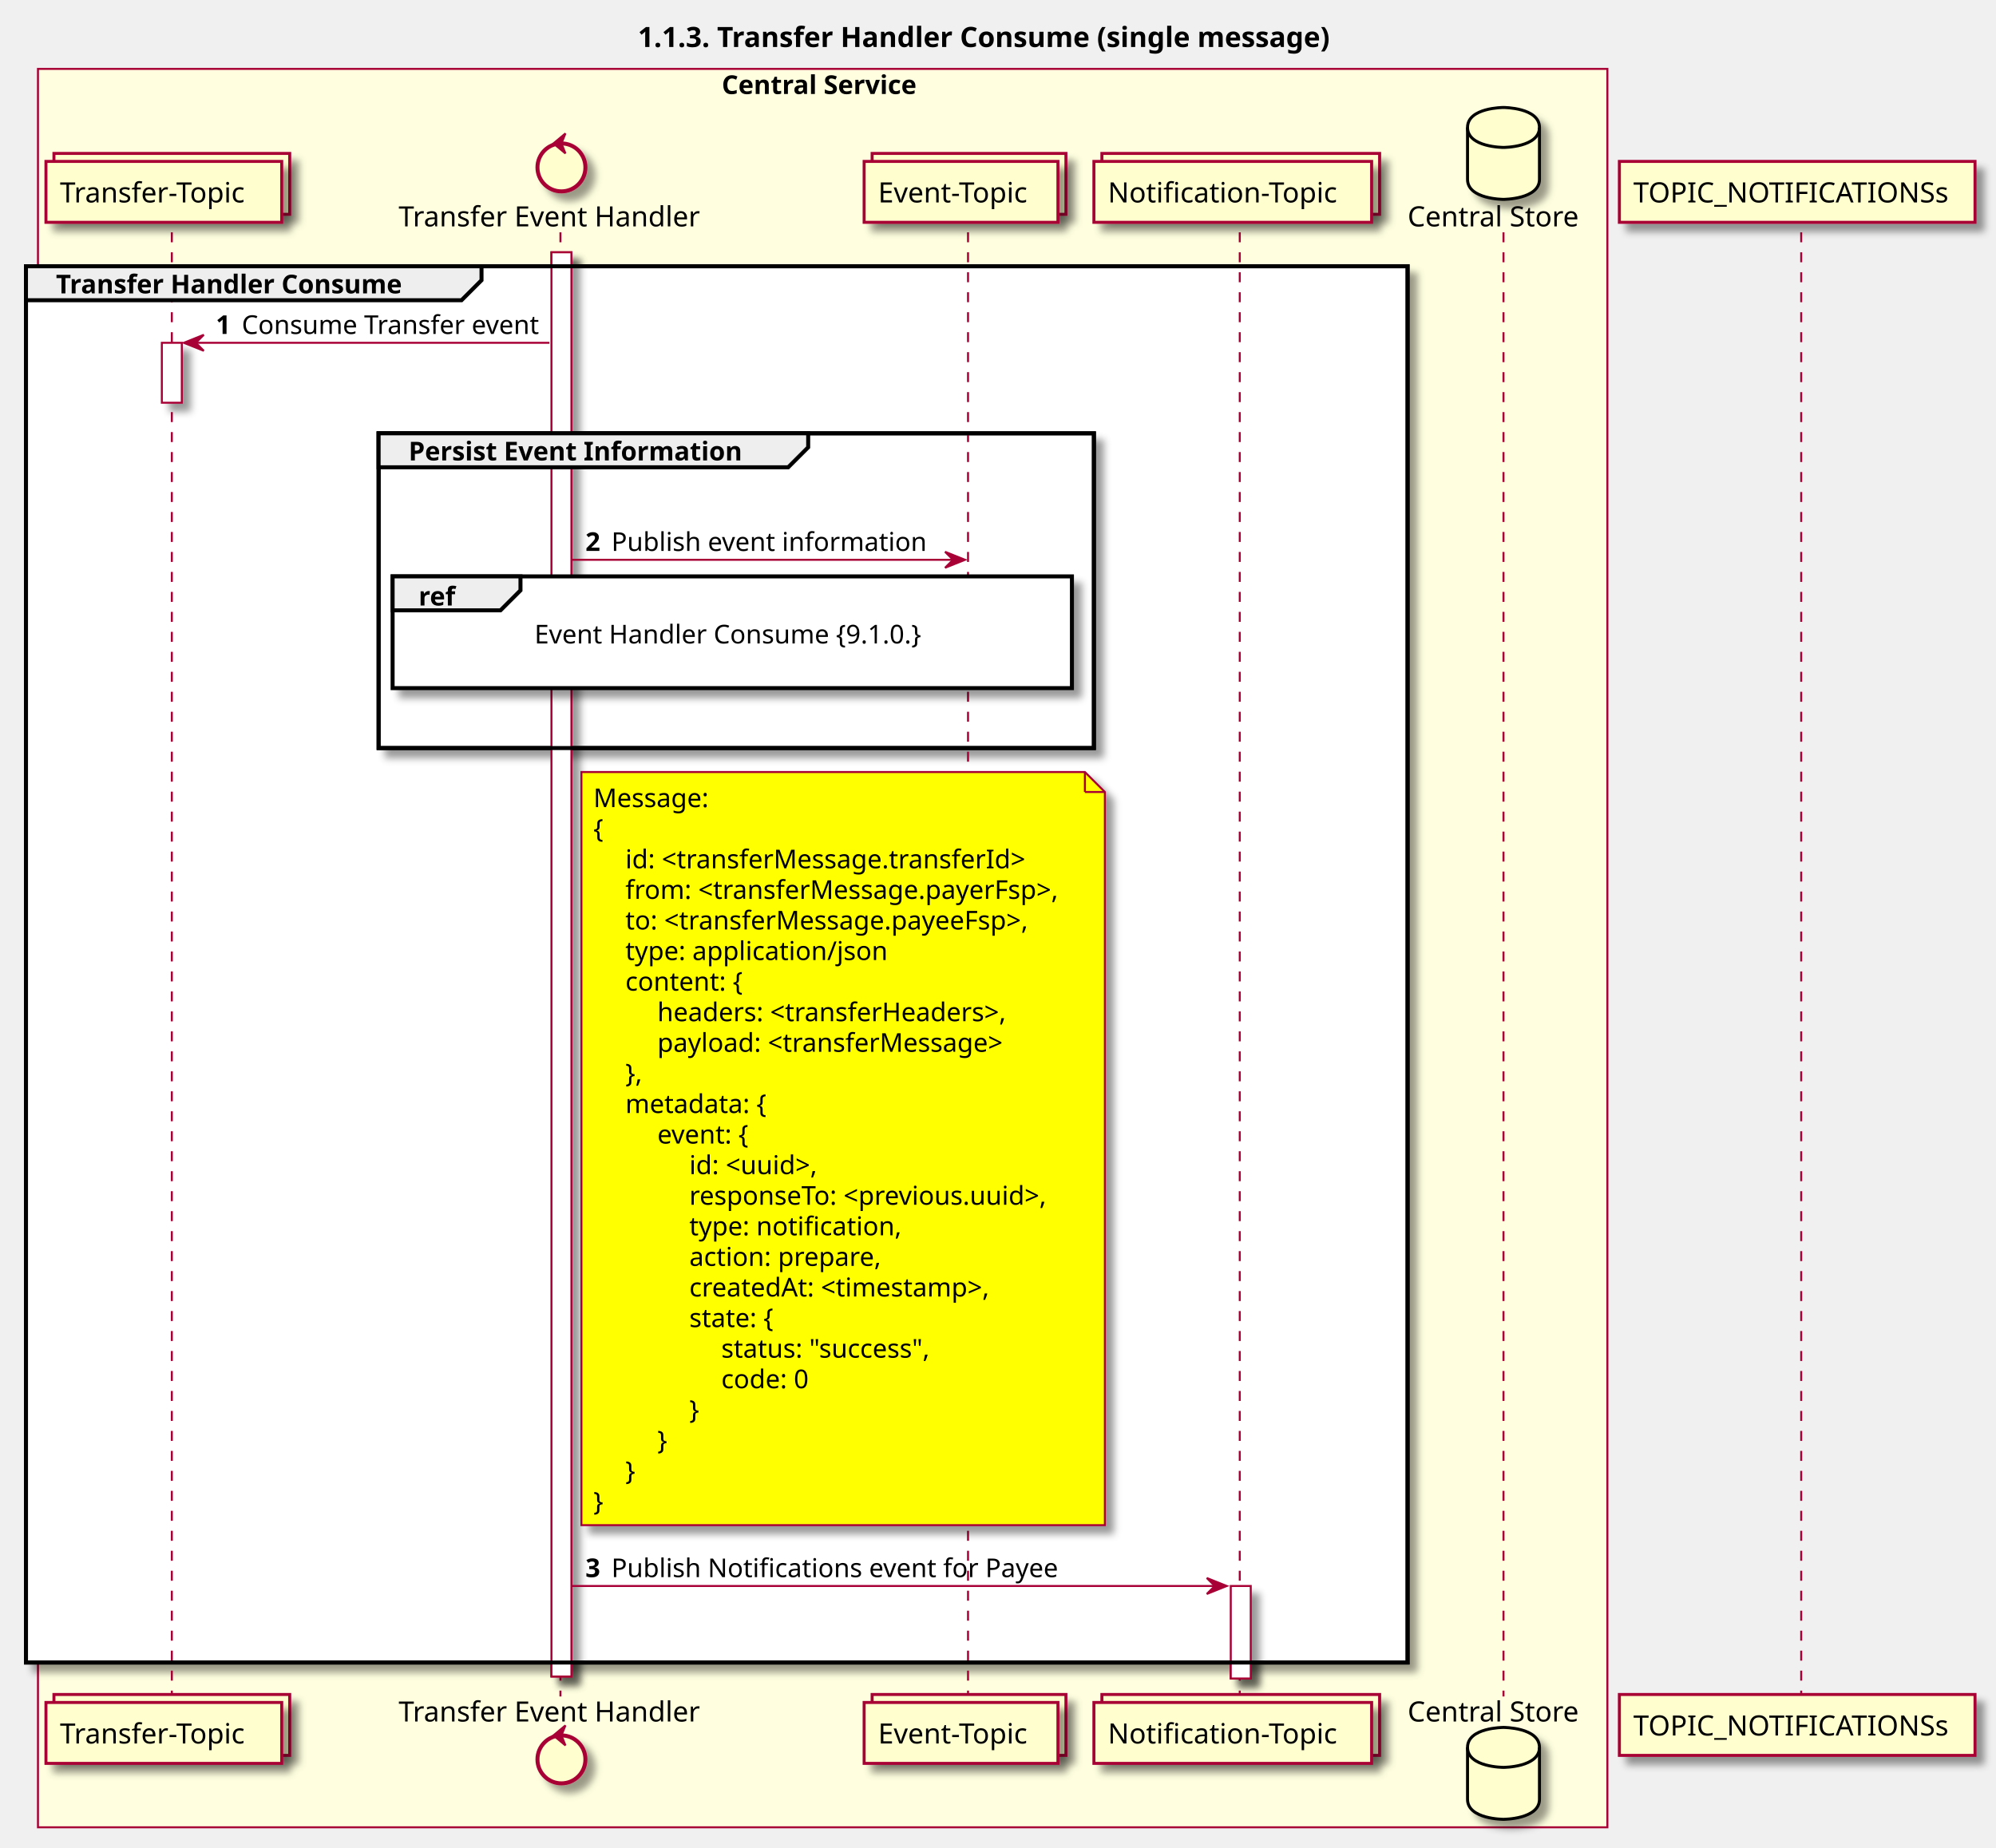
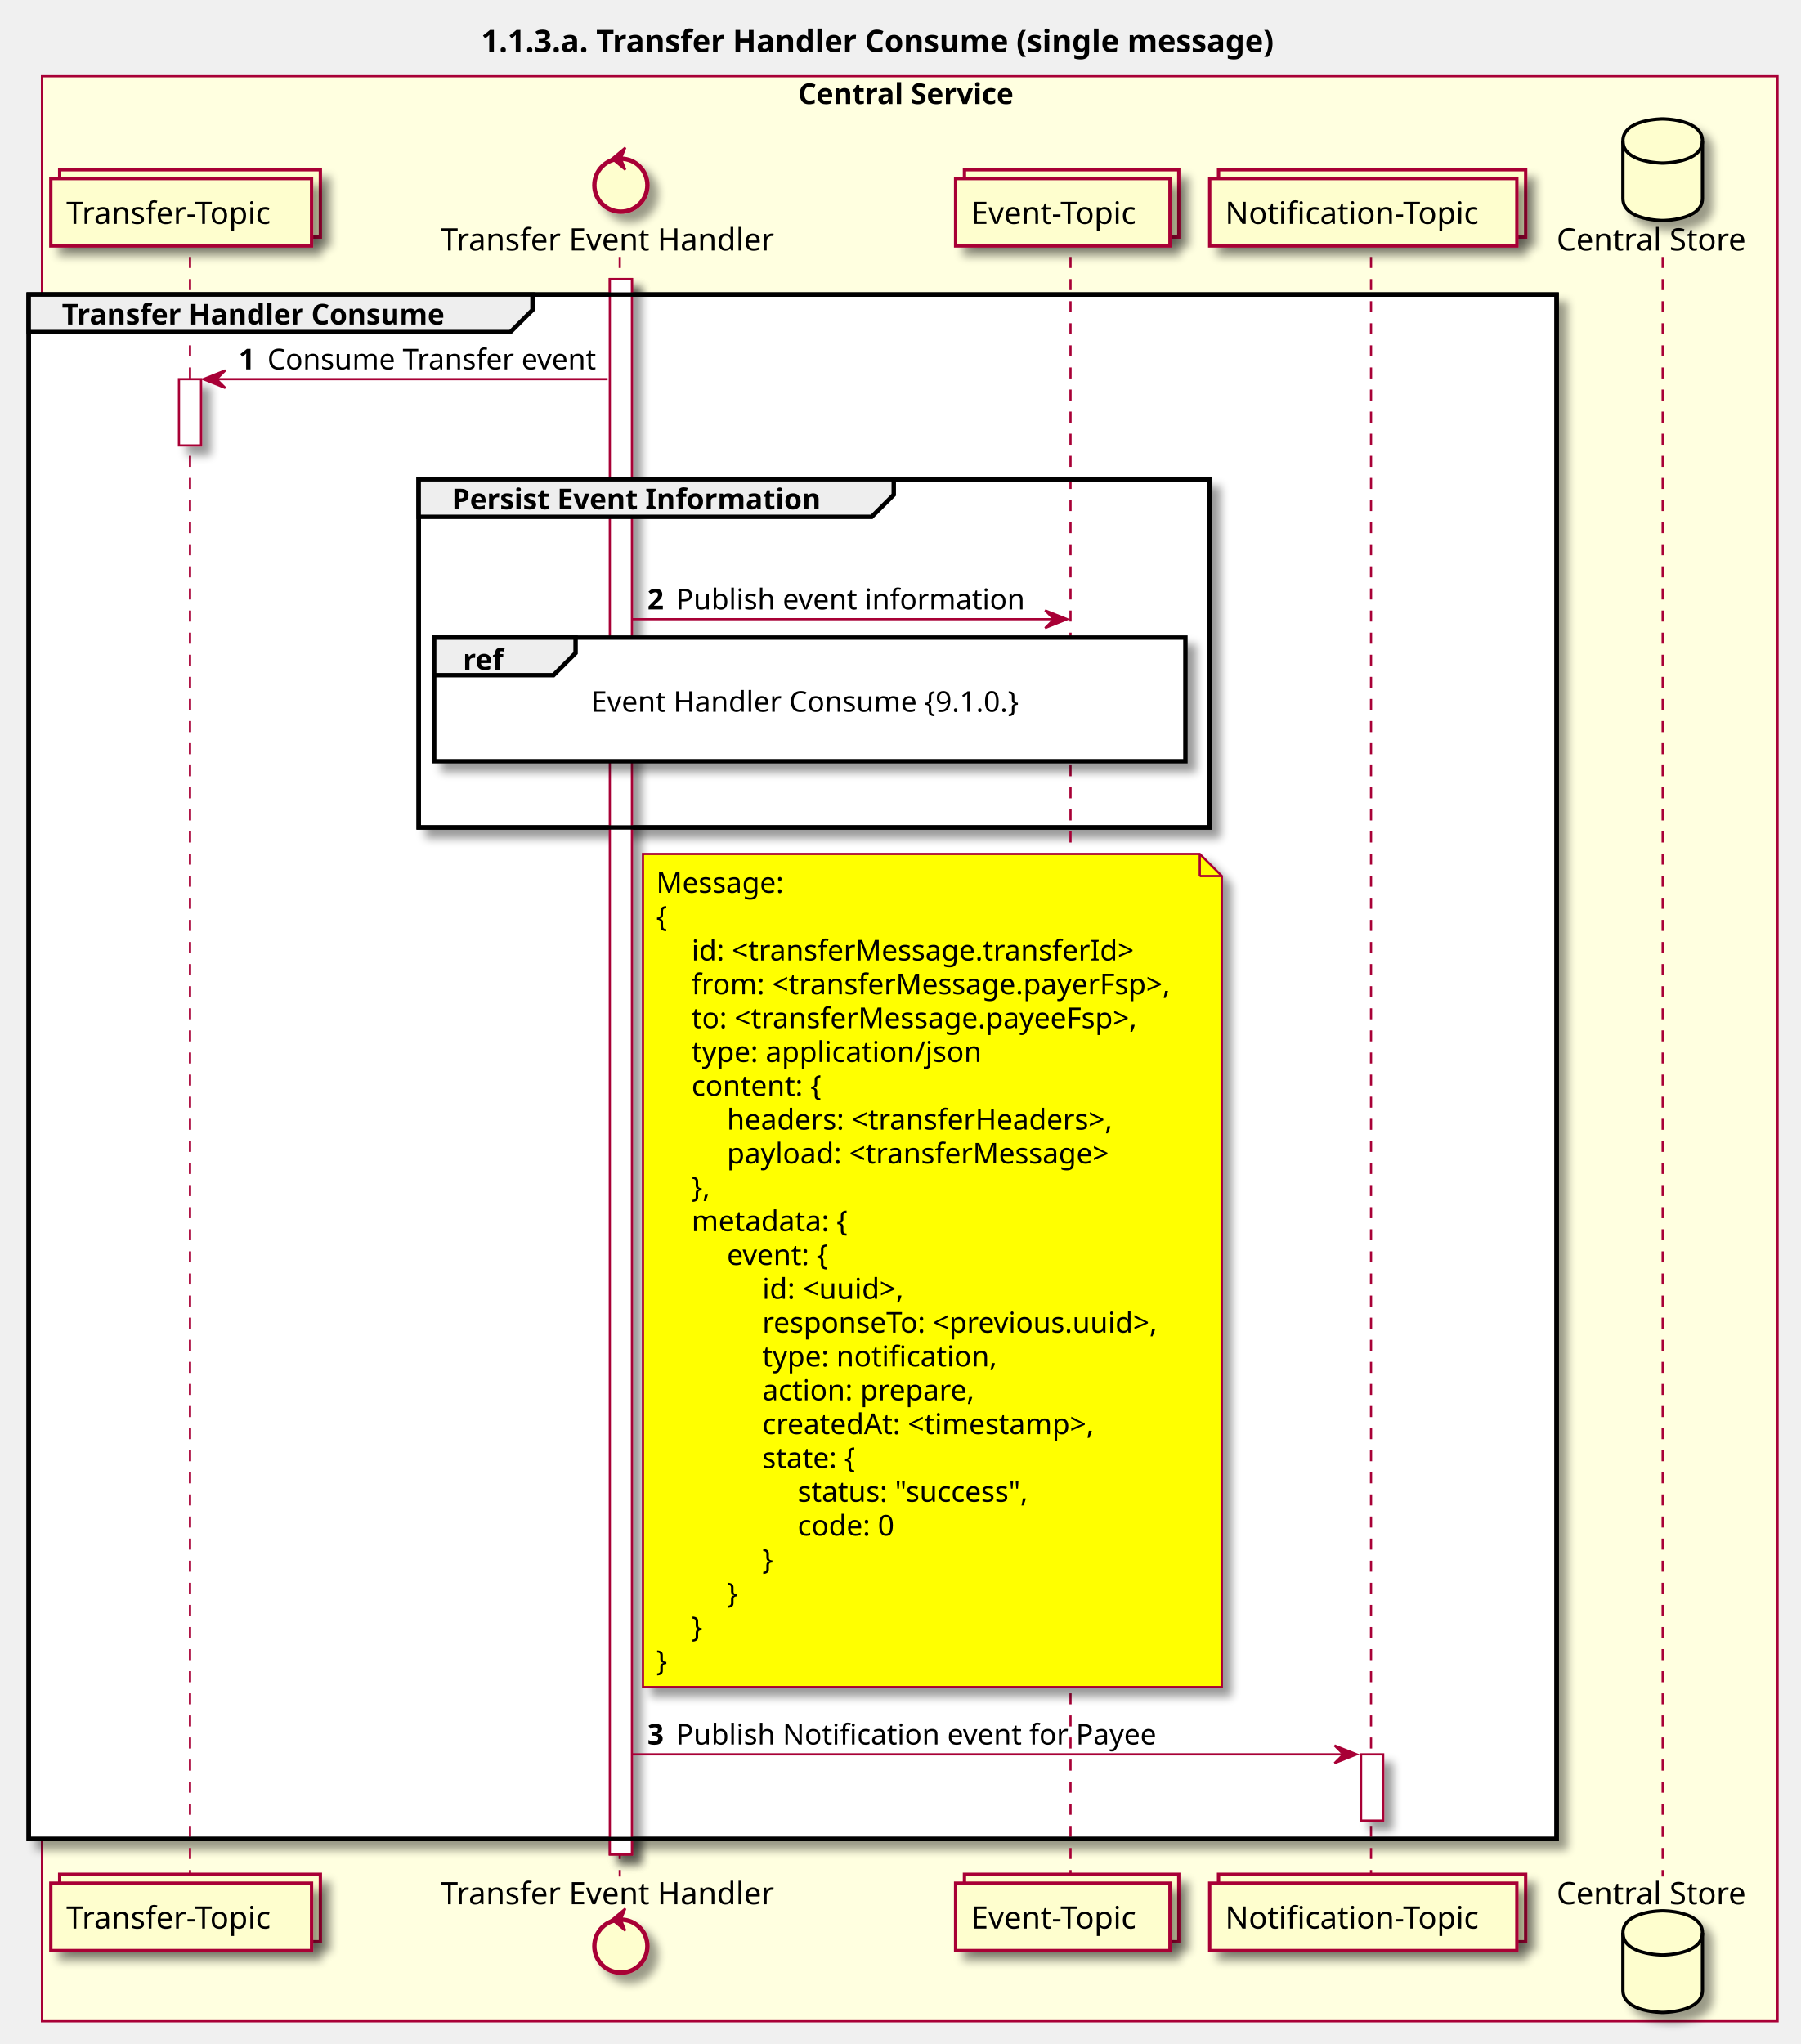
- <svg xmlns="http://www.w3.org/2000/svg" contentScriptType="application/ecmascript" contentStyleType="text/css" height="925px" preserveAspectRatio="none" style="width:999px;height:925px;" version="1.1" viewBox="0 0 999 925" width="999px" zoomAndPan="magnify">
+ <svg xmlns="http://www.w3.org/2000/svg" contentScriptType="application/ecmascript" contentStyleType="text/css" height="925px" preserveAspectRatio="none" style="width:815px;height:925px;" version="1.1" viewBox="0 0 815 925" width="815px" zoomAndPan="magnify">
  <defs>
-     <filter height="300%" id="f1d1gi3t0k5o3a" width="300%" x="-1" y="-1">
+     <filter height="300%" id="fm7a4cd2v4wvk" width="300%" x="-1" y="-1">
      <feGaussianBlur result="blurOut" stdDeviation="2.0" />
      <feColorMatrix in="blurOut" result="blurOut2" type="matrix" values="0 0 0 0 0 0 0 0 0 0 0 0 0 0 0 0 0 0 .4 0" />
      <feOffset dx="4.0" dy="4.0" in="blurOut2" result="blurOut3" />
      <feBlend in="SourceGraphic" in2="blurOut3" mode="normal" />
    </filter>
  </defs>
  <g>
-     <text fill="#000000" font-family="sans-serif" font-size="14" font-weight="bold" lengthAdjust="spacingAndGlyphs" textLength="362" x="319.25" y="23.535">1.1.3. Transfer Handler Consume (single message)</text>
+     <text fill="#000000" font-family="sans-serif" font-size="14" font-weight="bold" lengthAdjust="spacingAndGlyphs" textLength="373" x="217.75" y="23.535">1.1.3.a. Transfer Handler Consume (single message)</text>
    <rect fill="#FFFFE0" height="880.225" style="stroke: #A80036; stroke-width: 1.0;" width="785.5" x="19" y="34.488" />
    <text fill="#000000" font-family="sans-serif" font-size="13" font-weight="bold" lengthAdjust="spacingAndGlyphs" textLength="101" x="361.25" y="47.057">Central Service</text>
-     <rect fill="#FFFFFF" filter="url(#f1d1gi3t0k5o3a)" height="30" style="stroke: #A80036; stroke-width: 1.0;" width="10" x="81" y="171.598" />
-     <rect fill="#FFFFFF" filter="url(#f1d1gi3t0k5o3a)" height="712.938" style="stroke: #A80036; stroke-width: 1.0;" width="10" x="276" y="126.287" />
-     <rect fill="#FFFFFF" filter="url(#f1d1gi3t0k5o3a)" height="46.31" style="stroke: #A80036; stroke-width: 1.0;" width="10" x="616" y="793.914" />
-     <rect fill="#FFFFFF" filter="url(#f1d1gi3t0k5o3a)" height="698.938" style="stroke: #000000; stroke-width: 2.0;" width="691.5" x="13" y="133.287" />
-     <rect fill="#FFFFFF" filter="url(#f1d1gi3t0k5o3a)" height="157.553" style="stroke: #000000; stroke-width: 2.0;" width="358" x="189.5" y="216.908" />
+     <rect fill="#FFFFFF" filter="url(#fm7a4cd2v4wvk)" height="30" style="stroke: #A80036; stroke-width: 1.0;" width="10" x="81" y="171.598" />
+     <rect fill="#FFFFFF" filter="url(#fm7a4cd2v4wvk)" height="712.938" style="stroke: #A80036; stroke-width: 1.0;" width="10" x="276" y="126.287" />
+     <rect fill="#FFFFFF" filter="url(#fm7a4cd2v4wvk)" height="30" style="stroke: #A80036; stroke-width: 1.0;" width="10" x="616" y="793.914" />
+     <rect fill="#FFFFFF" filter="url(#fm7a4cd2v4wvk)" height="698.938" style="stroke: #000000; stroke-width: 2.0;" width="691.5" x="13" y="133.287" />
+     <rect fill="#FFFFFF" filter="url(#fm7a4cd2v4wvk)" height="157.553" style="stroke: #000000; stroke-width: 2.0;" width="358" x="189.5" y="216.908" />
    <line style="stroke: #A80036; stroke-width: 1.0; stroke-dasharray: 5.0,5.0;" x1="86" x2="86" y1="116.287" y2="849.225" />
    <line style="stroke: #A80036; stroke-width: 1.0; stroke-dasharray: 5.0,5.0;" x1="280.5" x2="280.5" y1="116.287" y2="849.225" />
    <line style="stroke: #A80036; stroke-width: 1.0; stroke-dasharray: 5.0,5.0;" x1="484.5" x2="484.5" y1="116.287" y2="849.225" />
    <line style="stroke: #A80036; stroke-width: 1.0; stroke-dasharray: 5.0,5.0;" x1="620.5" x2="620.5" y1="116.287" y2="849.225" />
    <line style="stroke: #A80036; stroke-width: 1.0; stroke-dasharray: 5.0,5.0;" x1="752.5" x2="752.5" y1="116.287" y2="849.225" />
-     <line style="stroke: #A80036; stroke-width: 1.0; stroke-dasharray: 5.0,5.0;" x1="901.5" x2="901.5" y1="116.287" y2="849.225" />
-     <rect fill="#FEFECE" filter="url(#f1d1gi3t0k5o3a)" height="30.488" style="stroke: #A80036; stroke-width: 1.5;" width="118" x="27" y="76.799" />
-     <rect fill="#FEFECE" filter="url(#f1d1gi3t0k5o3a)" height="30.488" style="stroke: #A80036; stroke-width: 1.5;" width="118" x="23" y="80.799" />
+     <rect fill="#FEFECE" filter="url(#fm7a4cd2v4wvk)" height="30.488" style="stroke: #A80036; stroke-width: 1.5;" width="118" x="27" y="76.799" />
+     <rect fill="#FEFECE" filter="url(#fm7a4cd2v4wvk)" height="30.488" style="stroke: #A80036; stroke-width: 1.5;" width="118" x="23" y="80.799" />
    <text fill="#000000" font-family="sans-serif" font-size="14" lengthAdjust="spacingAndGlyphs" textLength="104" x="30" y="101.334">Transfer-Topic</text>
-     <rect fill="#FEFECE" filter="url(#f1d1gi3t0k5o3a)" height="30.488" style="stroke: #A80036; stroke-width: 1.5;" width="118" x="27" y="848.225" />
-     <rect fill="#FEFECE" filter="url(#f1d1gi3t0k5o3a)" height="30.488" style="stroke: #A80036; stroke-width: 1.5;" width="118" x="23" y="852.225" />
+     <rect fill="#FEFECE" filter="url(#fm7a4cd2v4wvk)" height="30.488" style="stroke: #A80036; stroke-width: 1.5;" width="118" x="27" y="848.225" />
+     <rect fill="#FEFECE" filter="url(#fm7a4cd2v4wvk)" height="30.488" style="stroke: #A80036; stroke-width: 1.5;" width="118" x="23" y="852.225" />
    <text fill="#000000" font-family="sans-serif" font-size="14" lengthAdjust="spacingAndGlyphs" textLength="104" x="30" y="872.76">Transfer-Topic</text>
    <text fill="#000000" font-family="sans-serif" font-size="14" lengthAdjust="spacingAndGlyphs" textLength="157" x="199.5" y="113.334">Transfer Event Handler</text>
-     <ellipse cx="281" cy="83.799" fill="#FEFECE" filter="url(#f1d1gi3t0k5o3a)" rx="12" ry="12" style="stroke: #A80036; stroke-width: 2.0;" />
+     <ellipse cx="281" cy="83.799" fill="#FEFECE" filter="url(#fm7a4cd2v4wvk)" rx="12" ry="12" style="stroke: #A80036; stroke-width: 2.0;" />
    <polygon fill="#A80036" points="277,71.799,283,66.799,281,71.799,283,76.799,277,71.799" style="stroke: #A80036; stroke-width: 1.0;" />
    <text fill="#000000" font-family="sans-serif" font-size="14" lengthAdjust="spacingAndGlyphs" textLength="157" x="199.5" y="861.76">Transfer Event Handler</text>
-     <ellipse cx="281" cy="880.713" fill="#FEFECE" filter="url(#f1d1gi3t0k5o3a)" rx="12" ry="12" style="stroke: #A80036; stroke-width: 2.0;" />
+     <ellipse cx="281" cy="880.713" fill="#FEFECE" filter="url(#fm7a4cd2v4wvk)" rx="12" ry="12" style="stroke: #A80036; stroke-width: 2.0;" />
    <polygon fill="#A80036" points="277,868.713,283,863.713,281,868.713,283,873.713,277,868.713" style="stroke: #A80036; stroke-width: 1.0;" />
-     <rect fill="#FEFECE" filter="url(#f1d1gi3t0k5o3a)" height="30.488" style="stroke: #A80036; stroke-width: 1.5;" width="97" x="436.5" y="76.799" />
-     <rect fill="#FEFECE" filter="url(#f1d1gi3t0k5o3a)" height="30.488" style="stroke: #A80036; stroke-width: 1.5;" width="97" x="432.5" y="80.799" />
+     <rect fill="#FEFECE" filter="url(#fm7a4cd2v4wvk)" height="30.488" style="stroke: #A80036; stroke-width: 1.5;" width="97" x="436.5" y="76.799" />
+     <rect fill="#FEFECE" filter="url(#fm7a4cd2v4wvk)" height="30.488" style="stroke: #A80036; stroke-width: 1.5;" width="97" x="432.5" y="80.799" />
    <text fill="#000000" font-family="sans-serif" font-size="14" lengthAdjust="spacingAndGlyphs" textLength="83" x="439.5" y="101.334">Event-Topic</text>
-     <rect fill="#FEFECE" filter="url(#f1d1gi3t0k5o3a)" height="30.488" style="stroke: #A80036; stroke-width: 1.5;" width="97" x="436.5" y="848.225" />
-     <rect fill="#FEFECE" filter="url(#f1d1gi3t0k5o3a)" height="30.488" style="stroke: #A80036; stroke-width: 1.5;" width="97" x="432.5" y="852.225" />
+     <rect fill="#FEFECE" filter="url(#fm7a4cd2v4wvk)" height="30.488" style="stroke: #A80036; stroke-width: 1.5;" width="97" x="436.5" y="848.225" />
+     <rect fill="#FEFECE" filter="url(#fm7a4cd2v4wvk)" height="30.488" style="stroke: #A80036; stroke-width: 1.5;" width="97" x="432.5" y="852.225" />
    <text fill="#000000" font-family="sans-serif" font-size="14" lengthAdjust="spacingAndGlyphs" textLength="83" x="439.5" y="872.76">Event-Topic</text>
-     <rect fill="#FEFECE" filter="url(#f1d1gi3t0k5o3a)" height="30.488" style="stroke: #A80036; stroke-width: 1.5;" width="139" x="551.5" y="76.799" />
-     <rect fill="#FEFECE" filter="url(#f1d1gi3t0k5o3a)" height="30.488" style="stroke: #A80036; stroke-width: 1.5;" width="139" x="547.5" y="80.799" />
+     <rect fill="#FEFECE" filter="url(#fm7a4cd2v4wvk)" height="30.488" style="stroke: #A80036; stroke-width: 1.5;" width="139" x="551.5" y="76.799" />
+     <rect fill="#FEFECE" filter="url(#fm7a4cd2v4wvk)" height="30.488" style="stroke: #A80036; stroke-width: 1.5;" width="139" x="547.5" y="80.799" />
    <text fill="#000000" font-family="sans-serif" font-size="14" lengthAdjust="spacingAndGlyphs" textLength="125" x="554.5" y="101.334">Notification-Topic</text>
-     <rect fill="#FEFECE" filter="url(#f1d1gi3t0k5o3a)" height="30.488" style="stroke: #A80036; stroke-width: 1.5;" width="139" x="551.5" y="848.225" />
-     <rect fill="#FEFECE" filter="url(#f1d1gi3t0k5o3a)" height="30.488" style="stroke: #A80036; stroke-width: 1.5;" width="139" x="547.5" y="852.225" />
+     <rect fill="#FEFECE" filter="url(#fm7a4cd2v4wvk)" height="30.488" style="stroke: #A80036; stroke-width: 1.5;" width="139" x="551.5" y="848.225" />
+     <rect fill="#FEFECE" filter="url(#fm7a4cd2v4wvk)" height="30.488" style="stroke: #A80036; stroke-width: 1.5;" width="139" x="547.5" y="852.225" />
    <text fill="#000000" font-family="sans-serif" font-size="14" lengthAdjust="spacingAndGlyphs" textLength="125" x="554.5" y="872.76">Notification-Topic</text>
    <text fill="#000000" font-family="sans-serif" font-size="14" lengthAdjust="spacingAndGlyphs" textLength="90" x="704.5" y="113.334">Central Store</text>
-     <path d="M734.5,63.799 C734.5,53.799 752.5,53.799 752.5,53.799 C752.5,53.799 770.5,53.799 770.5,63.799 L770.5,89.799 C770.5,99.799 752.5,99.799 752.5,99.799 C752.5,99.799 734.5,99.799 734.5,89.799 L734.5,63.799 " fill="#FEFECE" filter="url(#f1d1gi3t0k5o3a)" style="stroke: #000000; stroke-width: 1.5;" />
+     <path d="M734.5,63.799 C734.5,53.799 752.5,53.799 752.5,53.799 C752.5,53.799 770.5,53.799 770.5,63.799 L770.5,89.799 C770.5,99.799 752.5,99.799 752.5,99.799 C752.5,99.799 734.5,99.799 734.5,89.799 L734.5,63.799 " fill="#FEFECE" filter="url(#fm7a4cd2v4wvk)" style="stroke: #000000; stroke-width: 1.5;" />
    <path d="M734.5,63.799 C734.5,73.799 752.5,73.799 752.5,73.799 C752.5,73.799 770.5,73.799 770.5,63.799 " fill="none" style="stroke: #000000; stroke-width: 1.5;" />
    <text fill="#000000" font-family="sans-serif" font-size="14" lengthAdjust="spacingAndGlyphs" textLength="90" x="704.5" y="861.76">Central Store</text>
-     <path d="M734.5,874.713 C734.5,864.713 752.5,864.713 752.5,864.713 C752.5,864.713 770.5,864.713 770.5,874.713 L770.5,900.713 C770.5,910.713 752.5,910.713 752.5,910.713 C752.5,910.713 734.5,910.713 734.5,900.713 L734.5,874.713 " fill="#FEFECE" filter="url(#f1d1gi3t0k5o3a)" style="stroke: #000000; stroke-width: 1.5;" />
+     <path d="M734.5,874.713 C734.5,864.713 752.5,864.713 752.5,864.713 C752.5,864.713 770.5,864.713 770.5,874.713 L770.5,900.713 C770.5,910.713 752.5,910.713 752.5,910.713 C752.5,910.713 734.5,910.713 734.5,900.713 L734.5,874.713 " fill="#FEFECE" filter="url(#fm7a4cd2v4wvk)" style="stroke: #000000; stroke-width: 1.5;" />
    <path d="M734.5,874.713 C734.5,884.713 752.5,884.713 752.5,884.713 C752.5,884.713 770.5,884.713 770.5,874.713 " fill="none" style="stroke: #000000; stroke-width: 1.5;" />
-     <rect fill="#FEFECE" filter="url(#f1d1gi3t0k5o3a)" height="30.488" style="stroke: #A80036; stroke-width: 1.5;" width="178" x="810.5" y="80.799" />
-     <text fill="#000000" font-family="sans-serif" font-size="14" lengthAdjust="spacingAndGlyphs" textLength="164" x="817.5" y="101.334">TOPIC_NOTIFICATIONSs</text>
-     <rect fill="#FEFECE" filter="url(#f1d1gi3t0k5o3a)" height="30.488" style="stroke: #A80036; stroke-width: 1.5;" width="178" x="810.5" y="848.225" />
-     <text fill="#000000" font-family="sans-serif" font-size="14" lengthAdjust="spacingAndGlyphs" textLength="164" x="817.5" y="868.76">TOPIC_NOTIFICATIONSs</text>
-     <rect fill="#FFFFFF" filter="url(#f1d1gi3t0k5o3a)" height="30" style="stroke: #A80036; stroke-width: 1.0;" width="10" x="81" y="171.598" />
-     <rect fill="#FFFFFF" filter="url(#f1d1gi3t0k5o3a)" height="712.938" style="stroke: #A80036; stroke-width: 1.0;" width="10" x="276" y="126.287" />
-     <rect fill="#FFFFFF" filter="url(#f1d1gi3t0k5o3a)" height="46.31" style="stroke: #A80036; stroke-width: 1.0;" width="10" x="616" y="793.914" />
+     <rect fill="#FFFFFF" filter="url(#fm7a4cd2v4wvk)" height="30" style="stroke: #A80036; stroke-width: 1.0;" width="10" x="81" y="171.598" />
+     <rect fill="#FFFFFF" filter="url(#fm7a4cd2v4wvk)" height="712.938" style="stroke: #A80036; stroke-width: 1.0;" width="10" x="276" y="126.287" />
+     <rect fill="#FFFFFF" filter="url(#fm7a4cd2v4wvk)" height="30" style="stroke: #A80036; stroke-width: 1.0;" width="10" x="616" y="793.914" />
    <rect fill="none" height="698.938" style="stroke: #000000; stroke-width: 2.0;" width="691.5" x="13" y="133.287" />
    <polygon fill="#EEEEEE" points="13,133.287,241,133.287,241,140.287,231,150.287,13,150.287,13,133.287" style="stroke: #000000; stroke-width: 2.0;" />
    <text fill="#000000" font-family="sans-serif" font-size="13" font-weight="bold" lengthAdjust="spacingAndGlyphs" textLength="183" x="28" y="146.856">Transfer Handler Consume</text>
    <polygon fill="#A80036" points="102,167.598,92,171.598,102,175.598,98,171.598" style="stroke: #A80036; stroke-width: 1.0;" />
    <line style="stroke: #A80036; stroke-width: 1.0;" x1="96" x2="275" y1="171.598" y2="171.598" />
    <text fill="#000000" font-family="sans-serif" font-size="13" font-weight="bold" lengthAdjust="spacingAndGlyphs" textLength="9" x="108" y="167.166">1</text>
    <text fill="#000000" font-family="sans-serif" font-size="13" lengthAdjust="spacingAndGlyphs" textLength="153" x="121" y="167.166">Consume Transfer event</text>
    <rect fill="none" height="157.553" style="stroke: #000000; stroke-width: 2.0;" width="358" x="189.5" y="216.908" />
    <polygon fill="#EEEEEE" points="189.5,216.908,404.5,216.908,404.5,223.908,394.5,233.908,189.5,233.908,189.5,216.908" style="stroke: #000000; stroke-width: 2.0;" />
    <text fill="#000000" font-family="sans-serif" font-size="13" font-weight="bold" lengthAdjust="spacingAndGlyphs" textLength="170" x="204.5" y="230.477">Persist Event Information</text>
    <polygon fill="#A80036" points="473,276.219,483,280.219,473,284.219,477,280.219" style="stroke: #A80036; stroke-width: 1.0;" />
    <line style="stroke: #A80036; stroke-width: 1.0;" x1="286" x2="479" y1="280.219" y2="280.219" />
    <text fill="#000000" font-family="sans-serif" font-size="13" font-weight="bold" lengthAdjust="spacingAndGlyphs" textLength="9" x="293" y="275.787">2</text>
    <text fill="#000000" font-family="sans-serif" font-size="13" lengthAdjust="spacingAndGlyphs" textLength="162" x="306" y="275.787">Publish event information</text>
-     <rect fill="#FFFFFF" filter="url(#f1d1gi3t0k5o3a)" height="55.932" style="stroke: #000000; stroke-width: 2.0;" width="340" x="196.5" y="288.529" />
+     <rect fill="#FFFFFF" filter="url(#fm7a4cd2v4wvk)" height="55.932" style="stroke: #000000; stroke-width: 2.0;" width="340" x="196.5" y="288.529" />
    <polygon fill="#EEEEEE" points="196.5,288.529,260.5,288.529,260.5,295.529,250.5,305.529,196.5,305.529,196.5,288.529" style="stroke: #000000; stroke-width: 2.0;" />
    <text fill="#000000" font-family="sans-serif" font-size="13" font-weight="bold" lengthAdjust="spacingAndGlyphs" textLength="19" x="209.5" y="303.098">ref</text>
    <text fill="#000000" font-family="sans-serif" font-size="13" lengthAdjust="spacingAndGlyphs" textLength="198" x="267.5" y="322.098">Event Handler Consume {9.1.0.}</text>
    <text fill="#000000" font-family="sans-serif" font-size="13" lengthAdjust="spacingAndGlyphs" textLength="0" x="271.5" y="337.408" />
-     <polygon fill="#FFFF00" filter="url(#f1d1gi3t0k5o3a)" points="291,386.461,291,763.461,553,763.461,553,396.461,543,386.461,291,386.461" style="stroke: #A80036; stroke-width: 1.0;" />
+     <polygon fill="#FFFF00" filter="url(#fm7a4cd2v4wvk)" points="291,386.461,291,763.461,553,763.461,553,396.461,543,386.461,291,386.461" style="stroke: #A80036; stroke-width: 1.0;" />
    <line style="stroke: #A80036; stroke-width: 1.0;" x1="543" x2="543" y1="386.461" y2="396.461" />
    <line style="stroke: #A80036; stroke-width: 1.0;" x1="553" x2="543" y1="396.461" y2="396.461" />
    <text fill="#000000" font-family="sans-serif" font-size="13" lengthAdjust="spacingAndGlyphs" textLength="58" x="297" y="404.029">Message:</text>
    <text fill="#000000" font-family="sans-serif" font-size="13" lengthAdjust="spacingAndGlyphs" textLength="4" x="297" y="419.34">{</text>
    <text fill="#000000" font-family="sans-serif" font-size="13" lengthAdjust="spacingAndGlyphs" textLength="208" x="313" y="434.65">id: &lt;transferMessage.transferId&gt;</text>
    <text fill="#000000" font-family="sans-serif" font-size="13" lengthAdjust="spacingAndGlyphs" textLength="225" x="313" y="449.961">from: &lt;transferMessage.payerFsp&gt;,</text>
    <text fill="#000000" font-family="sans-serif" font-size="13" lengthAdjust="spacingAndGlyphs" textLength="210" x="313" y="465.272">to: &lt;transferMessage.payeeFsp&gt;,</text>
    <text fill="#000000" font-family="sans-serif" font-size="13" lengthAdjust="spacingAndGlyphs" textLength="139" x="313" y="480.582">type: application/json</text>
    <text fill="#000000" font-family="sans-serif" font-size="13" lengthAdjust="spacingAndGlyphs" textLength="60" x="313" y="495.893">content: {</text>
    <text fill="#000000" font-family="sans-serif" font-size="13" lengthAdjust="spacingAndGlyphs" textLength="181" x="329" y="511.203">headers: &lt;transferHeaders&gt;,</text>
    <text fill="#000000" font-family="sans-serif" font-size="13" lengthAdjust="spacingAndGlyphs" textLength="180" x="329" y="526.514">payload: &lt;transferMessage&gt;</text>
    <text fill="#000000" font-family="sans-serif" font-size="13" lengthAdjust="spacingAndGlyphs" textLength="8" x="313" y="541.824">},</text>
    <text fill="#000000" font-family="sans-serif" font-size="13" lengthAdjust="spacingAndGlyphs" textLength="70" x="313" y="557.135">metadata: {</text>
    <text fill="#000000" font-family="sans-serif" font-size="13" lengthAdjust="spacingAndGlyphs" textLength="46" x="329" y="572.445">event: {</text>
    <text fill="#000000" font-family="sans-serif" font-size="13" lengthAdjust="spacingAndGlyphs" textLength="72" x="345" y="587.756">id: &lt;uuid&gt;,</text>
    <text fill="#000000" font-family="sans-serif" font-size="13" lengthAdjust="spacingAndGlyphs" textLength="191" x="345" y="603.066">responseTo: &lt;previous.uuid&gt;,</text>
    <text fill="#000000" font-family="sans-serif" font-size="13" lengthAdjust="spacingAndGlyphs" textLength="112" x="345" y="618.377">type: notification,</text>
    <text fill="#000000" font-family="sans-serif" font-size="13" lengthAdjust="spacingAndGlyphs" textLength="98" x="345" y="633.688">action: prepare,</text>
    <text fill="#000000" font-family="sans-serif" font-size="13" lengthAdjust="spacingAndGlyphs" textLength="159" x="345" y="648.998">createdAt: &lt;timestamp&gt;,</text>
    <text fill="#000000" font-family="sans-serif" font-size="13" lengthAdjust="spacingAndGlyphs" textLength="43" x="345" y="664.309">state: {</text>
    <text fill="#000000" font-family="sans-serif" font-size="13" lengthAdjust="spacingAndGlyphs" textLength="111" x="361" y="679.619">status: "success",</text>
    <text fill="#000000" font-family="sans-serif" font-size="13" lengthAdjust="spacingAndGlyphs" textLength="46" x="361" y="694.93">code: 0</text>
    <text fill="#000000" font-family="sans-serif" font-size="13" lengthAdjust="spacingAndGlyphs" textLength="4" x="345" y="710.24">}</text>
    <text fill="#000000" font-family="sans-serif" font-size="13" lengthAdjust="spacingAndGlyphs" textLength="4" x="329" y="725.551">}</text>
    <text fill="#000000" font-family="sans-serif" font-size="13" lengthAdjust="spacingAndGlyphs" textLength="4" x="313" y="740.861">}</text>
    <text fill="#000000" font-family="sans-serif" font-size="13" lengthAdjust="spacingAndGlyphs" textLength="4" x="297" y="756.172">}</text>
    <polygon fill="#A80036" points="604,789.914,614,793.914,604,797.914,608,793.914" style="stroke: #A80036; stroke-width: 1.0;" />
    <line style="stroke: #A80036; stroke-width: 1.0;" x1="286" x2="610" y1="793.914" y2="793.914" />
    <text fill="#000000" font-family="sans-serif" font-size="13" font-weight="bold" lengthAdjust="spacingAndGlyphs" textLength="9" x="293" y="789.482">3</text>
-     <text fill="#000000" font-family="sans-serif" font-size="13" lengthAdjust="spacingAndGlyphs" textLength="231" x="306" y="789.482">Publish Notifications event for Payee</text>
+     <text fill="#000000" font-family="sans-serif" font-size="13" lengthAdjust="spacingAndGlyphs" textLength="224" x="306" y="789.482">Publish Notification event for Payee</text>
  </g>
</svg>
